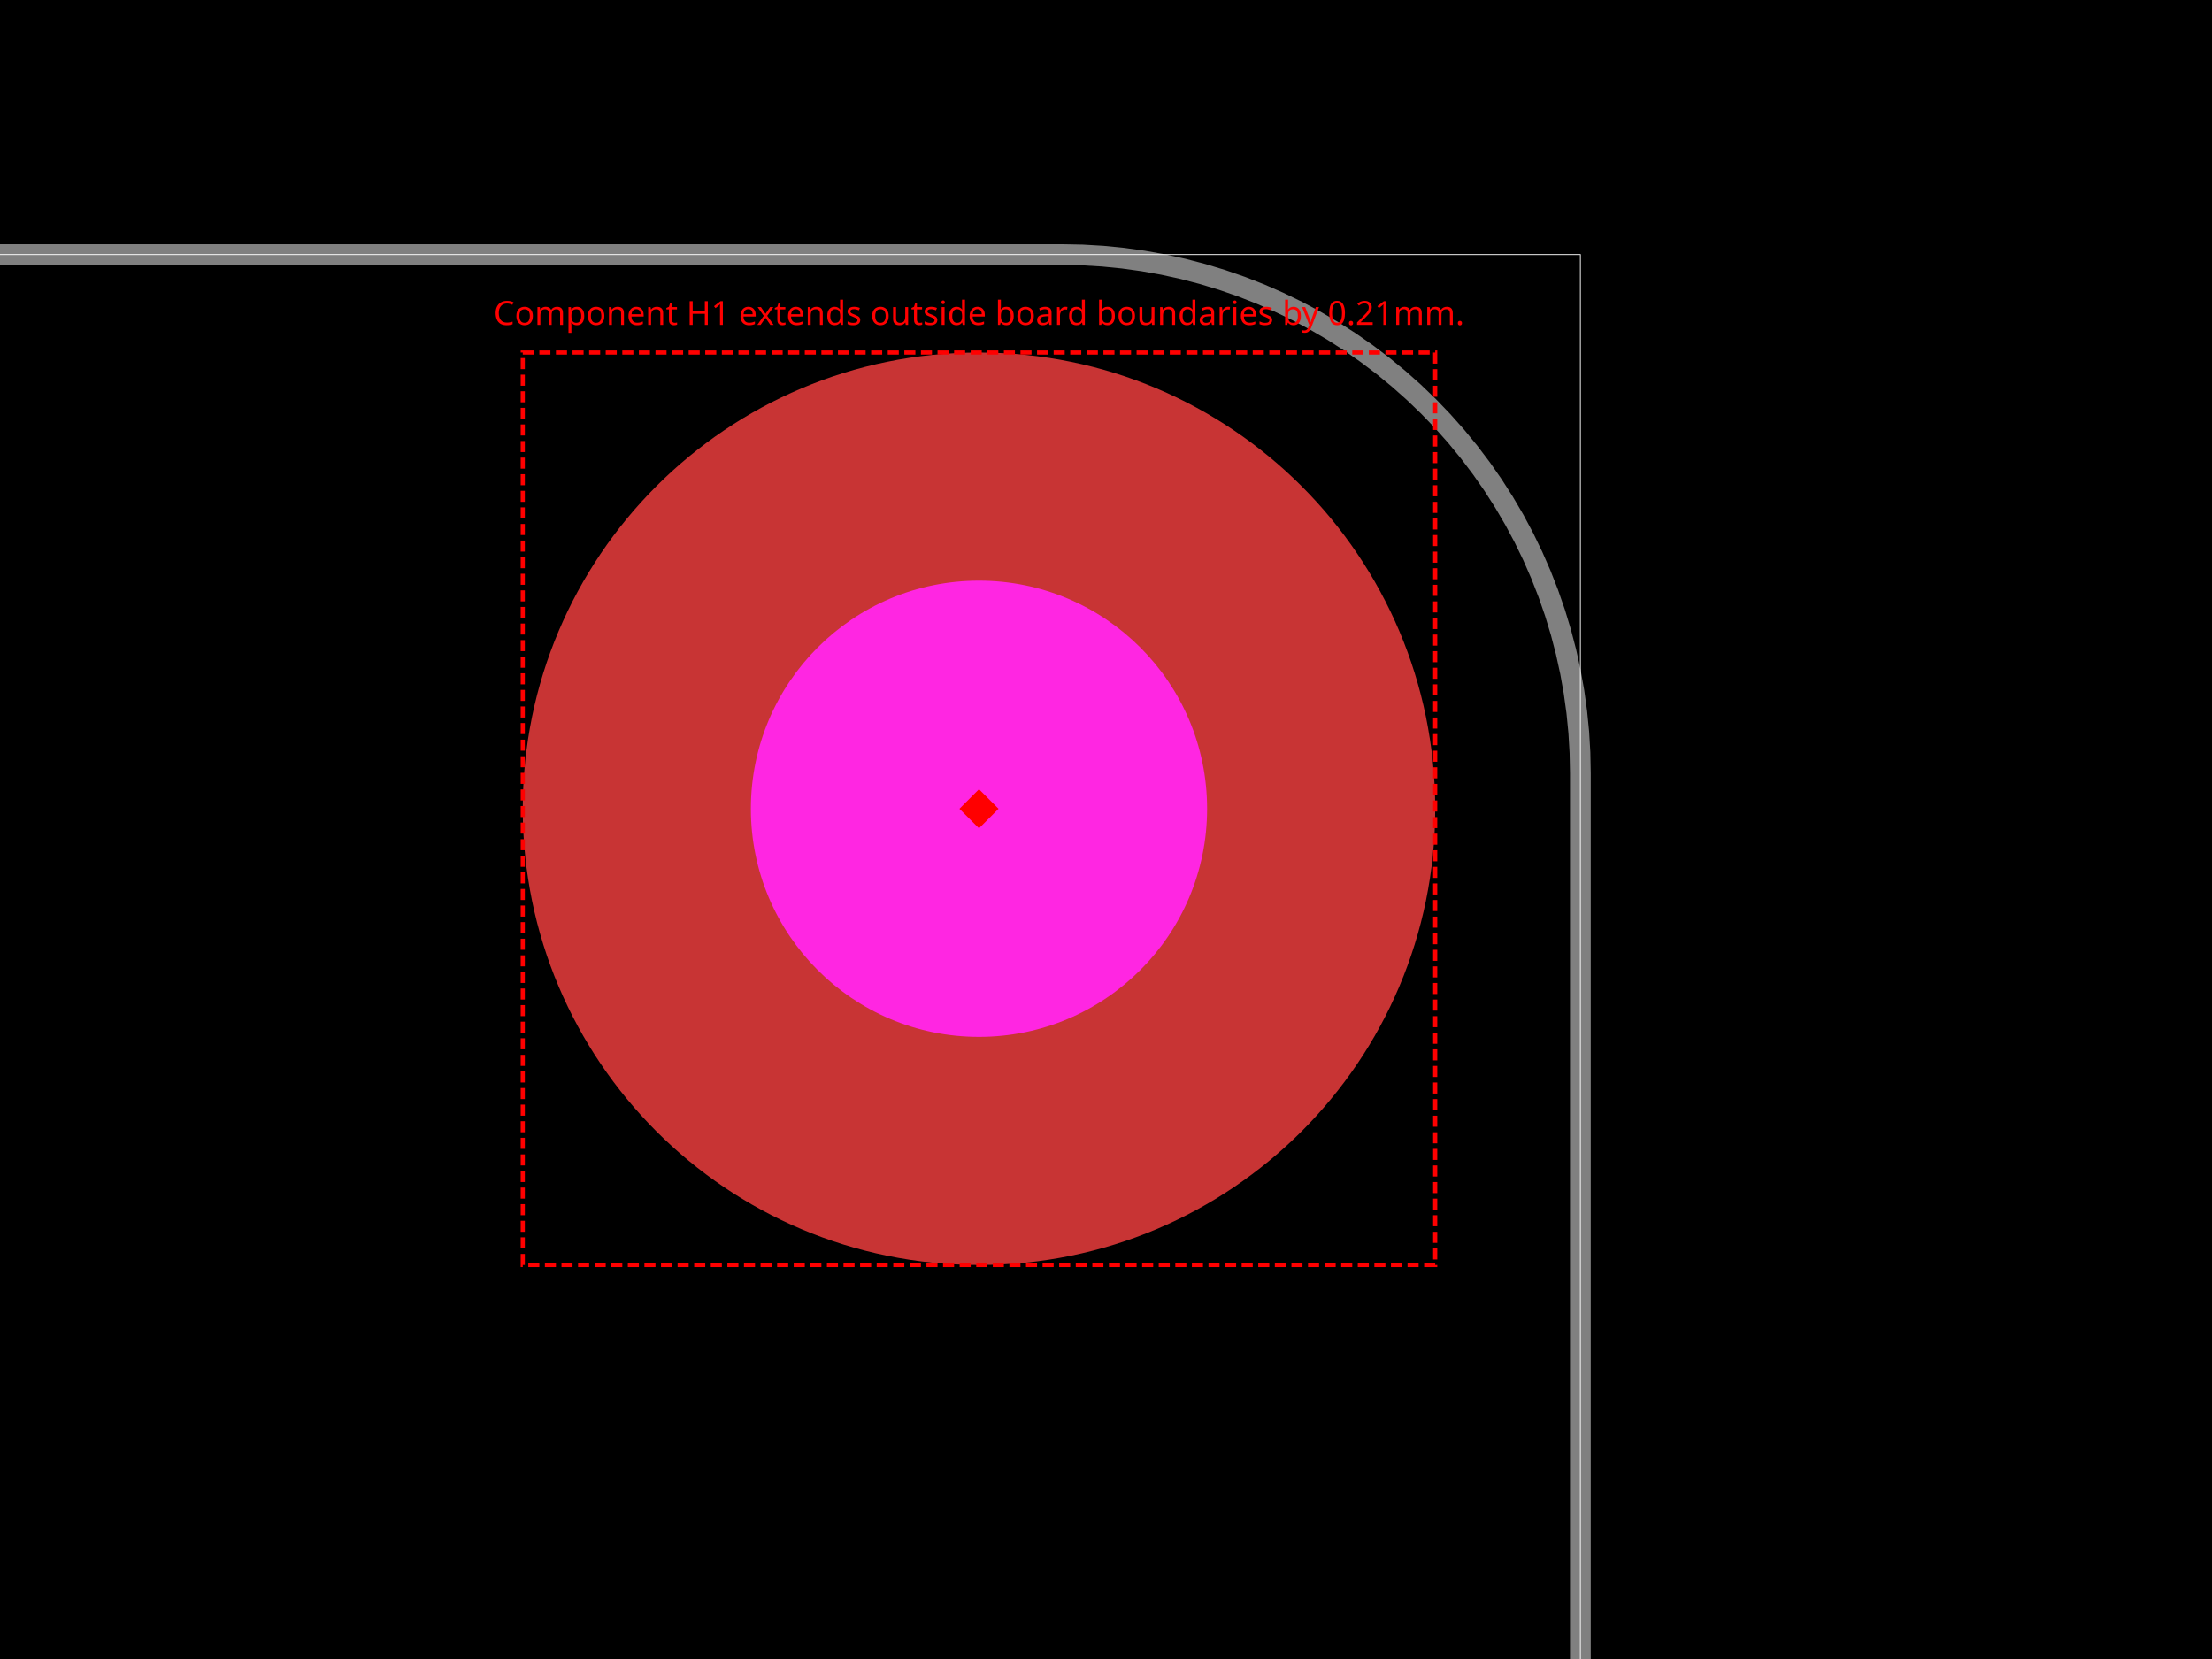
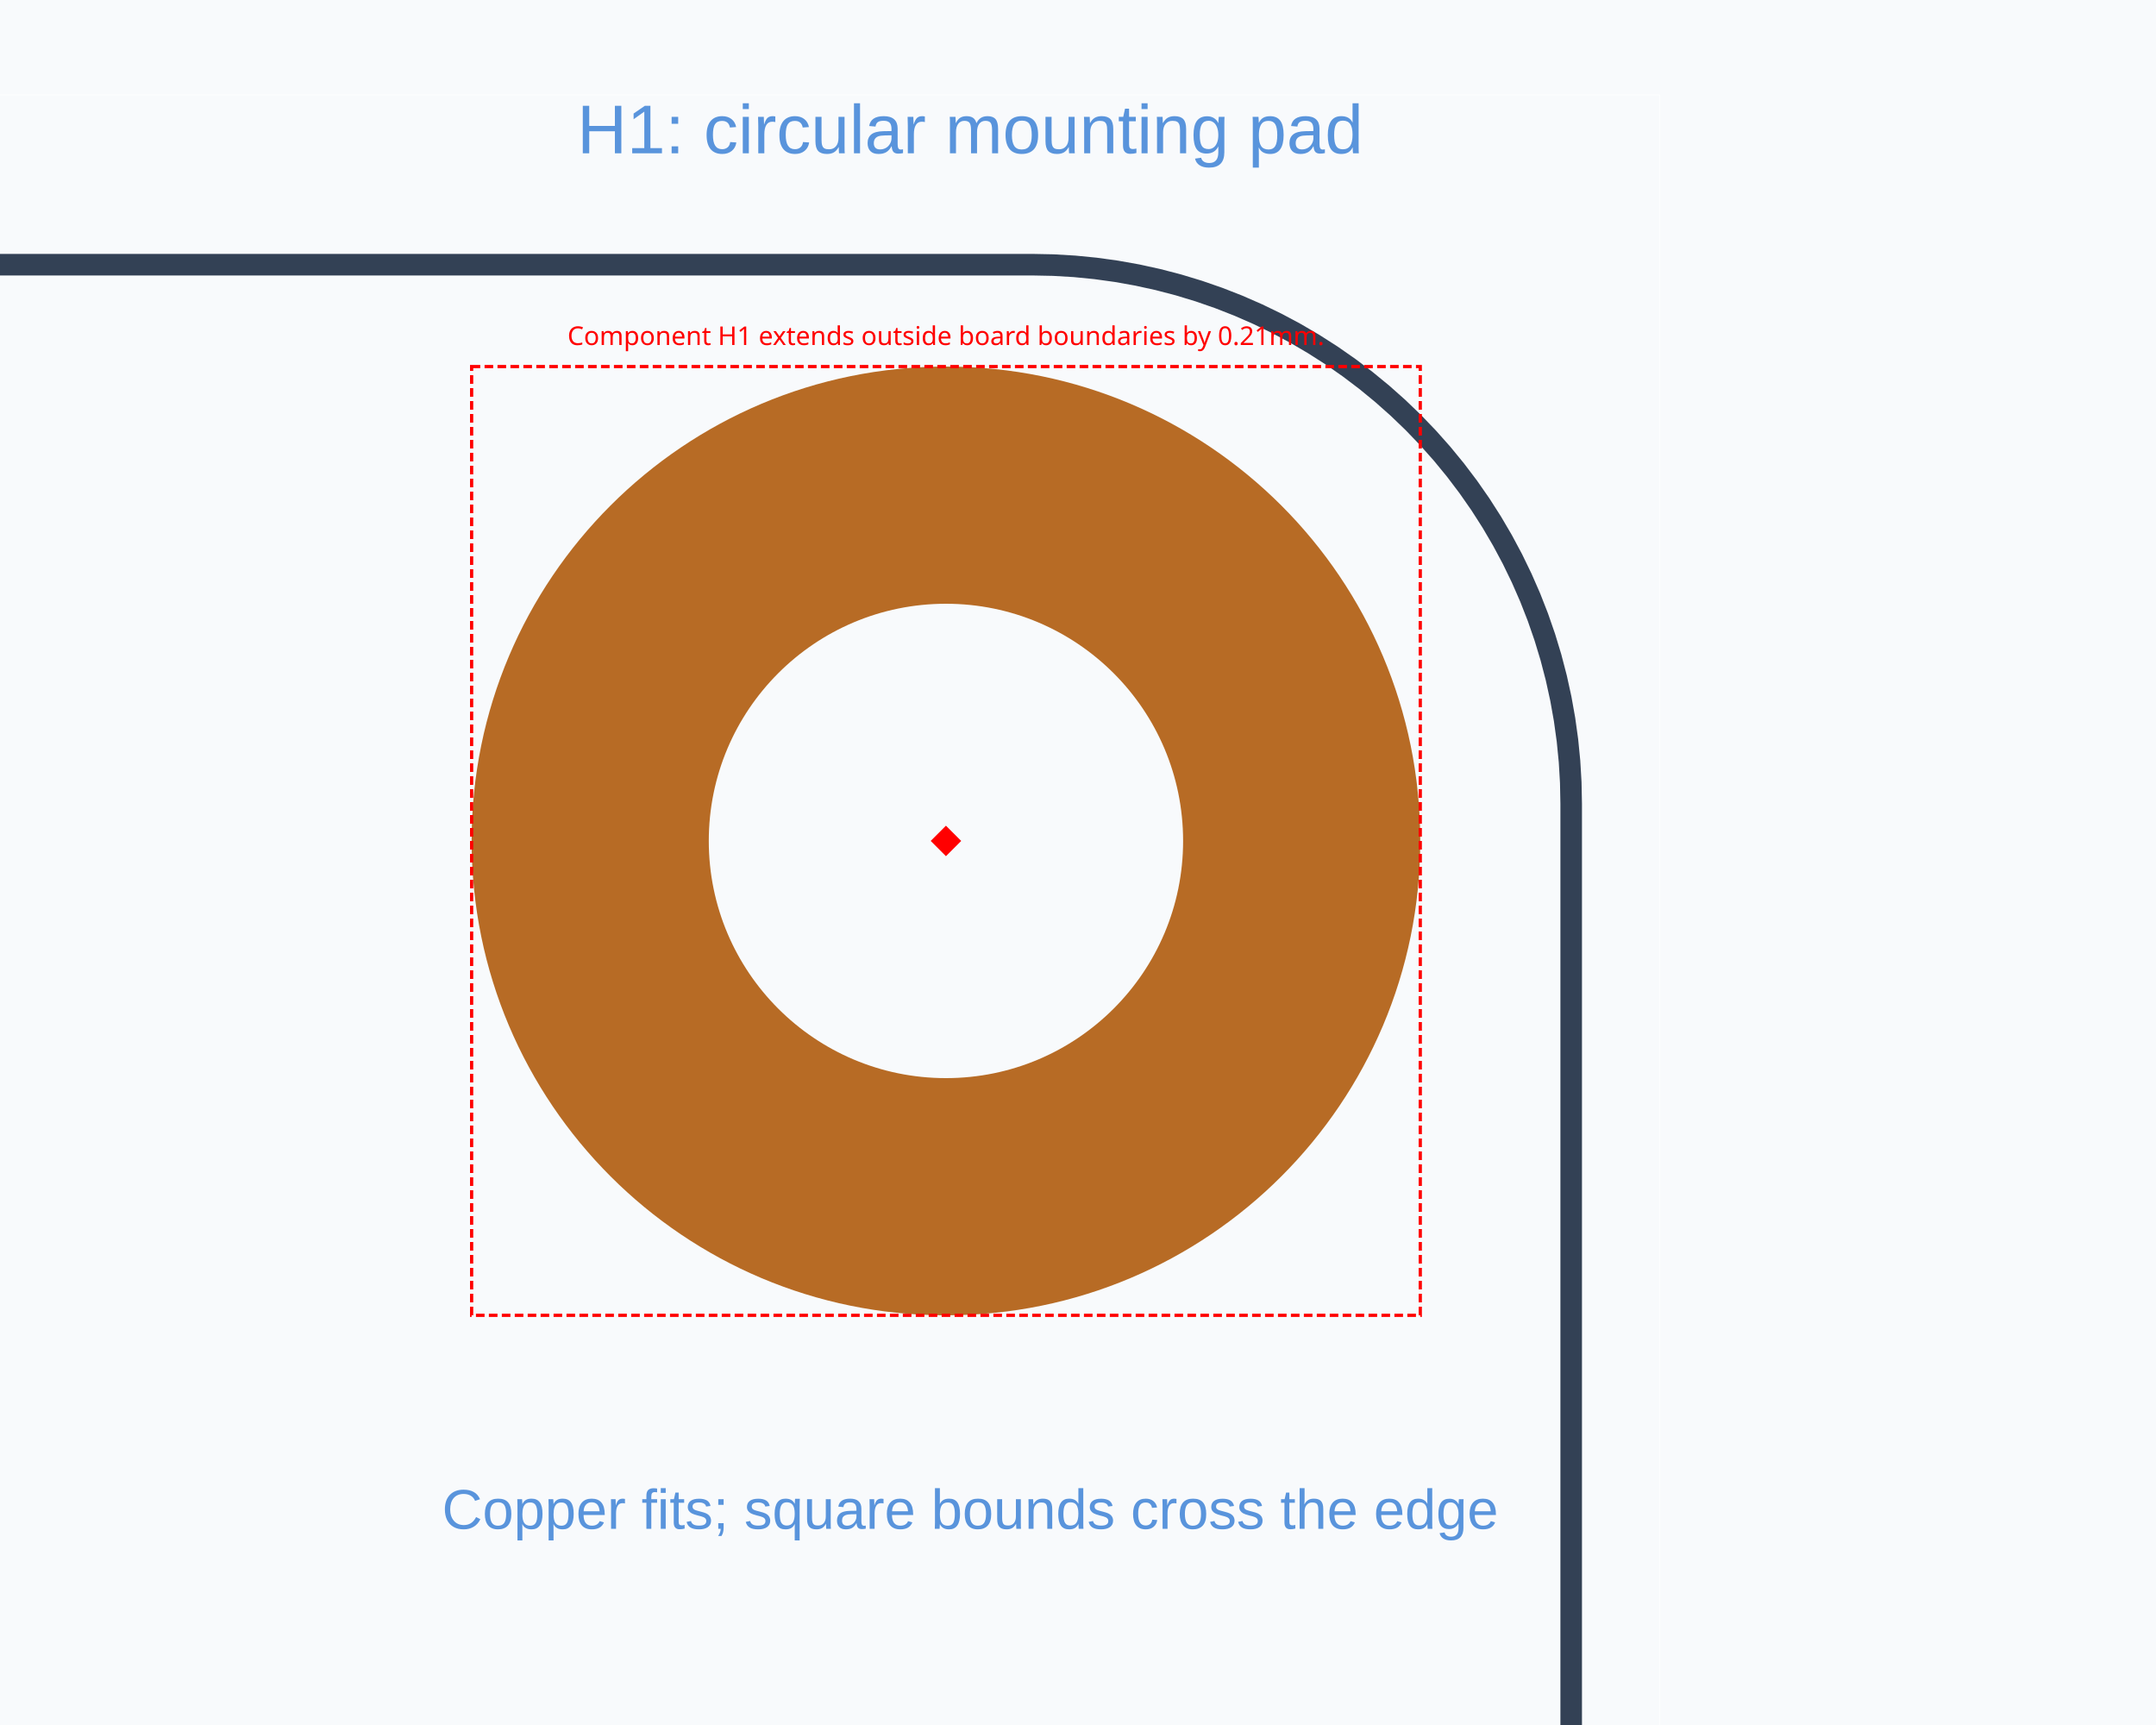
- <svg xmlns="http://www.w3.org/2000/svg" width="800" height="600" data-software-used-string="@tscircuit/core@0.0.1929">
+ <svg xmlns="http://www.w3.org/2000/svg" width="1000" height="800" data-software-used-string="@tscircuit/core@0.0.1929">
  <style />
-   <rect class="boundary" x="0" y="0" fill="#000" width="800" height="600" data-type="pcb_background" data-pcb-layer="global" />
-   <rect class="pcb-boundary" fill="none" stroke="#fff" stroke-width="0.3" x="-3071.562" y="92.062" width="3643.125" height="3715.875" data-type="pcb_boundary" data-pcb-layer="global" />
-   <path class="pcb-board" d="M -2884.062 3807.938 L 384.062 3807.938 L 391.424 3807.793 L 398.774 3807.36 L 406.101 3806.638 L 413.394 3805.629 L 420.642 3804.335 L 427.834 3802.757 L 434.958 3800.898 L 442.003 3798.761 L 448.959 3796.348 L 455.816 3793.665 L 462.561 3790.714 L 469.186 3787.501 L 475.679 3784.031 L 482.031 3780.308 L 488.232 3776.338 L 494.272 3772.128 L 500.143 3767.684 L 505.834 3763.014 L 511.338 3758.123 L 516.645 3753.02 L 521.748 3747.713 L 526.639 3742.209 L 531.309 3736.518 L 535.753 3730.647 L 539.963 3724.607 L 543.933 3718.406 L 547.656 3712.054 L 551.126 3705.561 L 554.339 3698.936 L 557.29 3692.191 L 559.973 3685.334 L 562.386 3678.378 L 564.523 3671.333 L 566.382 3664.209 L 567.96 3657.017 L 569.254 3649.769 L 570.263 3642.476 L 570.985 3635.149 L 571.418 3627.799 L 571.562 3620.438 L 571.562 279.562 L 571.418 272.201 L 570.985 264.851 L 570.263 257.524 L 569.254 250.231 L 567.96 242.983 L 566.382 235.791 L 564.523 228.667 L 562.386 221.622 L 559.973 214.666 L 557.29 207.809 L 554.339 201.064 L 551.126 194.439 L 547.656 187.946 L 543.933 181.594 L 539.963 175.393 L 535.753 169.353 L 531.309 163.482 L 526.639 157.791 L 521.748 152.287 L 516.645 146.98 L 511.338 141.877 L 505.834 136.986 L 500.143 132.316 L 494.272 127.872 L 488.232 123.662 L 482.031 119.692 L 475.679 115.969 L 469.186 112.499 L 462.561 109.286 L 455.816 106.335 L 448.959 103.652 L 442.003 101.239 L 434.958 99.102 L 427.834 97.243 L 420.642 95.665 L 413.394 94.371 L 406.101 93.362 L 398.774 92.64 L 391.424 92.207 L 384.062 92.062 L -2884.062 92.062 L -2891.424 92.207 L -2898.774 92.64 L -2906.101 93.362 L -2913.394 94.371 L -2920.642 95.665 L -2927.834 97.243 L -2934.958 99.102 L -2942.003 101.239 L -2948.959 103.652 L -2955.816 106.335 L -2962.561 109.286 L -2969.186 112.499 L -2975.679 115.969 L -2982.031 119.692 L -2988.232 123.662 L -2994.272 127.872 L -3000.143 132.316 L -3005.834 136.986 L -3011.338 141.877 L -3016.645 146.98 L -3021.748 152.287 L -3026.639 157.791 L -3031.309 163.482 L -3035.753 169.353 L -3039.963 175.393 L -3043.933 181.594 L -3047.656 187.946 L -3051.126 194.439 L -3054.339 201.064 L -3057.29 207.809 L -3059.973 214.666 L -3062.386 221.622 L -3064.523 228.667 L -3066.382 235.791 L -3067.96 242.983 L -3069.254 250.231 L -3070.263 257.524 L -3070.985 264.851 L -3071.418 272.201 L -3071.562 279.562 L -3071.562 3620.438 L -3071.418 3627.799 L -3070.985 3635.149 L -3070.263 3642.476 L -3069.254 3649.769 L -3067.96 3657.017 L -3066.382 3664.209 L -3064.523 3671.333 L -3062.386 3678.378 L -3059.973 3685.334 L -3057.29 3692.191 L -3054.339 3698.936 L -3051.126 3705.561 L -3047.656 3712.054 L -3043.933 3718.406 L -3039.963 3724.607 L -3035.753 3730.647 L -3031.309 3736.518 L -3026.639 3742.209 L -3021.748 3747.713 L -3016.645 3753.02 L -3011.338 3758.123 L -3005.834 3763.014 L -3000.143 3767.684 L -2994.272 3772.128 L -2988.232 3776.338 L -2982.031 3780.308 L -2975.679 3784.031 L -2969.186 3787.501 L -2962.561 3790.714 L -2955.816 3793.665 L -2948.959 3796.348 L -2942.003 3798.761 L -2934.958 3800.898 L -2927.834 3802.757 L -2920.642 3804.335 L -2913.394 3805.629 L -2906.101 3806.638 L -2898.774 3807.36 L -2891.424 3807.793 L -2884.062 3807.938 Z" fill="none" stroke="rgba(255, 255, 255, 0.5)" stroke-width="7.5" data-type="pcb_board" data-pcb-layer="board" />
+   <rect class="boundary" x="0" y="0" fill="#f8fafc" width="1000" height="800" data-type="pcb_background" data-pcb-layer="global" />
+   <rect class="pcb-boundary" fill="none" stroke="#fff" stroke-width="0.3" x="-4128.75" y="44" width="4898.55" height="5033.25" data-type="pcb_boundary" data-pcb-layer="global" />
+   <path class="pcb-board" d="M -3878.75 5077.25 L 478.75 5077.25 L 488.565 5077.057 L 498.365 5076.479 L 508.134 5075.517 L 517.859 5074.172 L 527.523 5072.446 L 537.111 5070.342 L 546.61 5067.864 L 556.004 5065.014 L 565.279 5061.798 L 574.421 5058.22 L 583.415 5054.286 L 592.248 5050.002 L 600.905 5045.374 L 609.375 5040.41 L 617.643 5035.117 L 625.696 5029.504 L 633.523 5023.579 L 641.112 5017.351 L 648.45 5010.831 L 655.527 5004.027 L 662.331 4996.95 L 668.851 4989.612 L 675.079 4982.023 L 681.004 4974.196 L 686.617 4966.143 L 691.91 4957.875 L 696.874 4949.405 L 701.502 4940.748 L 705.786 4931.915 L 709.72 4922.921 L 713.298 4913.779 L 716.514 4904.504 L 719.364 4895.11 L 721.842 4885.611 L 723.946 4876.023 L 725.672 4866.359 L 727.017 4856.634 L 727.979 4846.865 L 728.557 4837.065 L 728.75 4827.25 L 728.75 372.75 L 728.557 362.935 L 727.979 353.135 L 727.017 343.366 L 725.672 333.641 L 723.946 323.977 L 721.842 314.389 L 719.364 304.89 L 716.514 295.496 L 713.298 286.221 L 709.72 277.079 L 705.786 268.085 L 701.502 259.252 L 696.874 250.595 L 691.91 242.125 L 686.617 233.857 L 681.004 225.804 L 675.079 217.977 L 668.851 210.388 L 662.331 203.05 L 655.527 195.973 L 648.45 189.169 L 641.112 182.649 L 633.523 176.421 L 625.696 170.496 L 617.643 164.883 L 609.375 159.59 L 600.905 154.626 L 592.248 149.998 L 583.415 145.714 L 574.421 141.78 L 565.279 138.202 L 556.004 134.986 L 546.61 132.136 L 537.111 129.658 L 527.523 127.554 L 517.859 125.828 L 508.134 124.483 L 498.365 123.521 L 488.565 122.943 L 478.75 122.75 L -3878.75 122.75 L -3888.565 122.943 L -3898.365 123.521 L -3908.134 124.483 L -3917.859 125.828 L -3927.523 127.554 L -3937.111 129.658 L -3946.61 132.136 L -3956.004 134.986 L -3965.279 138.202 L -3974.421 141.78 L -3983.415 145.714 L -3992.248 149.998 L -4000.905 154.626 L -4009.375 159.59 L -4017.643 164.883 L -4025.696 170.496 L -4033.523 176.421 L -4041.112 182.649 L -4048.45 189.169 L -4055.527 195.973 L -4062.331 203.05 L -4068.851 210.388 L -4075.079 217.977 L -4081.004 225.804 L -4086.617 233.857 L -4091.91 242.125 L -4096.874 250.595 L -4101.502 259.252 L -4105.786 268.085 L -4109.72 277.079 L -4113.298 286.221 L -4116.514 295.496 L -4119.364 304.89 L -4121.842 314.389 L -4123.946 323.977 L -4125.672 333.641 L -4127.017 343.366 L -4127.979 353.135 L -4128.557 362.935 L -4128.75 372.75 L -4128.75 4827.25 L -4128.557 4837.065 L -4127.979 4846.865 L -4127.017 4856.634 L -4125.672 4866.359 L -4123.946 4876.023 L -4121.842 4885.611 L -4119.364 4895.11 L -4116.514 4904.504 L -4113.298 4913.779 L -4109.72 4922.921 L -4105.786 4931.915 L -4101.502 4940.748 L -4096.874 4949.405 L -4091.91 4957.875 L -4086.617 4966.143 L -4081.004 4974.196 L -4075.079 4982.023 L -4068.851 4989.612 L -4062.331 4996.95 L -4055.527 5004.027 L -4048.45 5010.831 L -4041.112 5017.351 L -4033.523 5023.579 L -4025.696 5029.504 L -4017.643 5035.117 L -4009.375 5040.41 L -4000.905 5045.374 L -3992.248 5050.002 L -3983.415 5054.286 L -3974.421 5058.22 L -3965.279 5061.798 L -3956.004 5065.014 L -3946.61 5067.864 L -3937.111 5070.342 L -3927.523 5072.446 L -3917.859 5074.172 L -3908.134 5075.517 L -3898.365 5076.479 L -3888.565 5077.057 L -3878.75 5077.25 Z" fill="none" stroke="#334155" stroke-width="10" data-type="pcb_board" data-pcb-layer="board" />
  <g data-type="pcb_plated_hole" data-pcb-layer="through">
-     <circle class="pcb-hole-outer" fill="rgb(200, 52, 52)" cx="354.062" cy="292.5" r="165" data-type="pcb_plated_hole" data-pcb-layer="top" />
-     <circle class="pcb-hole-inner" fill="#FF26E2" cx="354.062" cy="292.5" r="82.5" data-type="pcb_plated_hole_drill" data-pcb-layer="drill" />
+     <circle class="pcb-hole-outer" fill="#b76b25" cx="438.75" cy="390" r="220" data-type="pcb_plated_hole" data-pcb-layer="top" />
+     <circle class="pcb-hole-inner" fill="#f8fafc" cx="438.75" cy="390" r="110" data-type="pcb_plated_hole_drill" data-pcb-layer="drill" />
  </g>
-   <rect x="189.062" y="127.5" width="330" height="330" fill="none" stroke="red" stroke-width="1.5" stroke-dasharray="4,2" data-type="pcb_component_outside_board_error" data-pcb-layer="overlay" />
-   <rect x="349.062" y="287.5" width="10" height="10" fill="red" transform="rotate(45 354.0625 292.5)" data-type="pcb_component_outside_board_error" data-pcb-layer="overlay" />
-   <text x="354.062" y="117.5" fill="red" font-family="sans-serif" font-size="12" text-anchor="middle" data-type="pcb_component_outside_board_error" data-pcb-layer="overlay">Component H1 extends outside board boundaries by 0.21mm.</text>
+   <text x="450" y="60" fill="rgb(89, 148, 220)" font-family="Arial, sans-serif" font-size="32" text-anchor="middle" dominant-baseline="central" class="pcb-note-text" data-type="pcb_note_text" data-pcb-note-text-id="pcb_note_text_0" data-pcb-layer="overlay">H1: circular mounting pad</text>
+   <text x="450" y="700" fill="rgb(89, 148, 220)" font-family="Arial, sans-serif" font-size="26" text-anchor="middle" dominant-baseline="central" class="pcb-note-text" data-type="pcb_note_text" data-pcb-note-text-id="pcb_note_text_1" data-pcb-layer="overlay">Copper fits; square bounds cross the edge</text>
+   <rect x="218.75" y="170" width="440" height="440" fill="none" stroke="red" stroke-width="1.5" stroke-dasharray="4,2" data-type="pcb_component_outside_board_error" data-pcb-layer="overlay" />
+   <rect x="433.75" y="385" width="10" height="10" fill="red" transform="rotate(45 438.75 390)" data-type="pcb_component_outside_board_error" data-pcb-layer="overlay" />
+   <text x="438.75" y="160" fill="red" font-family="sans-serif" font-size="12" text-anchor="middle" data-type="pcb_component_outside_board_error" data-pcb-layer="overlay">Component H1 extends outside board boundaries by 0.21mm.</text>
</svg>
